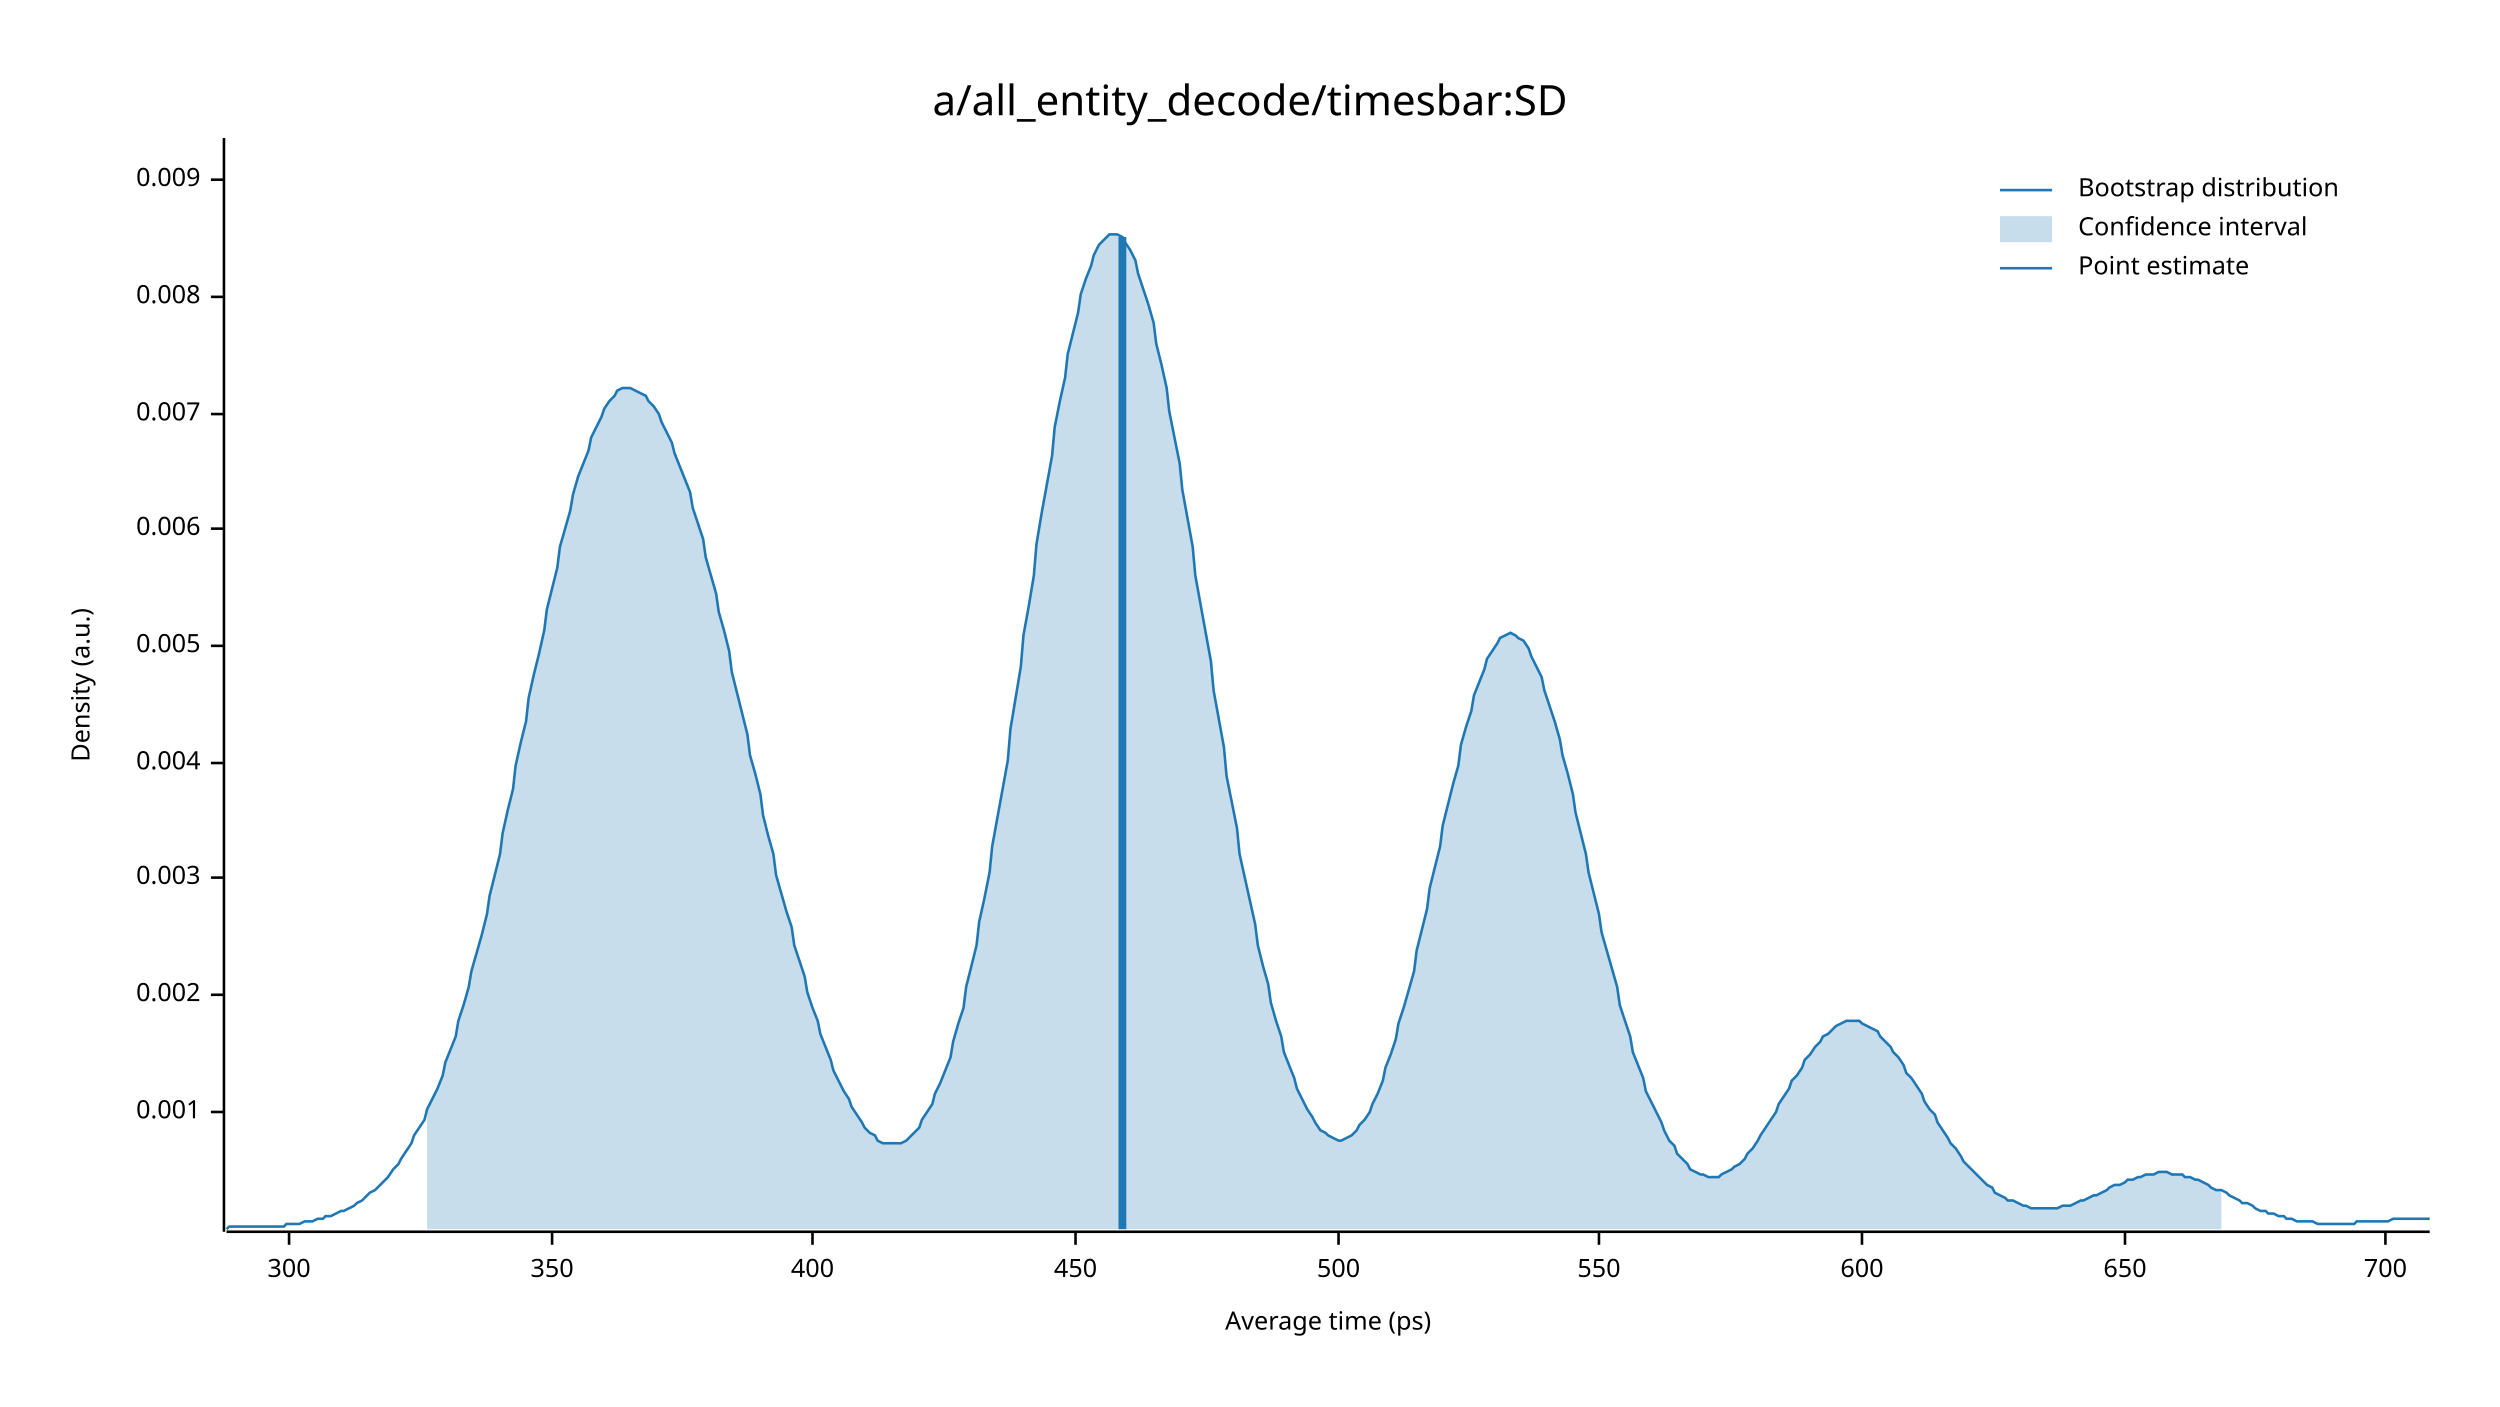
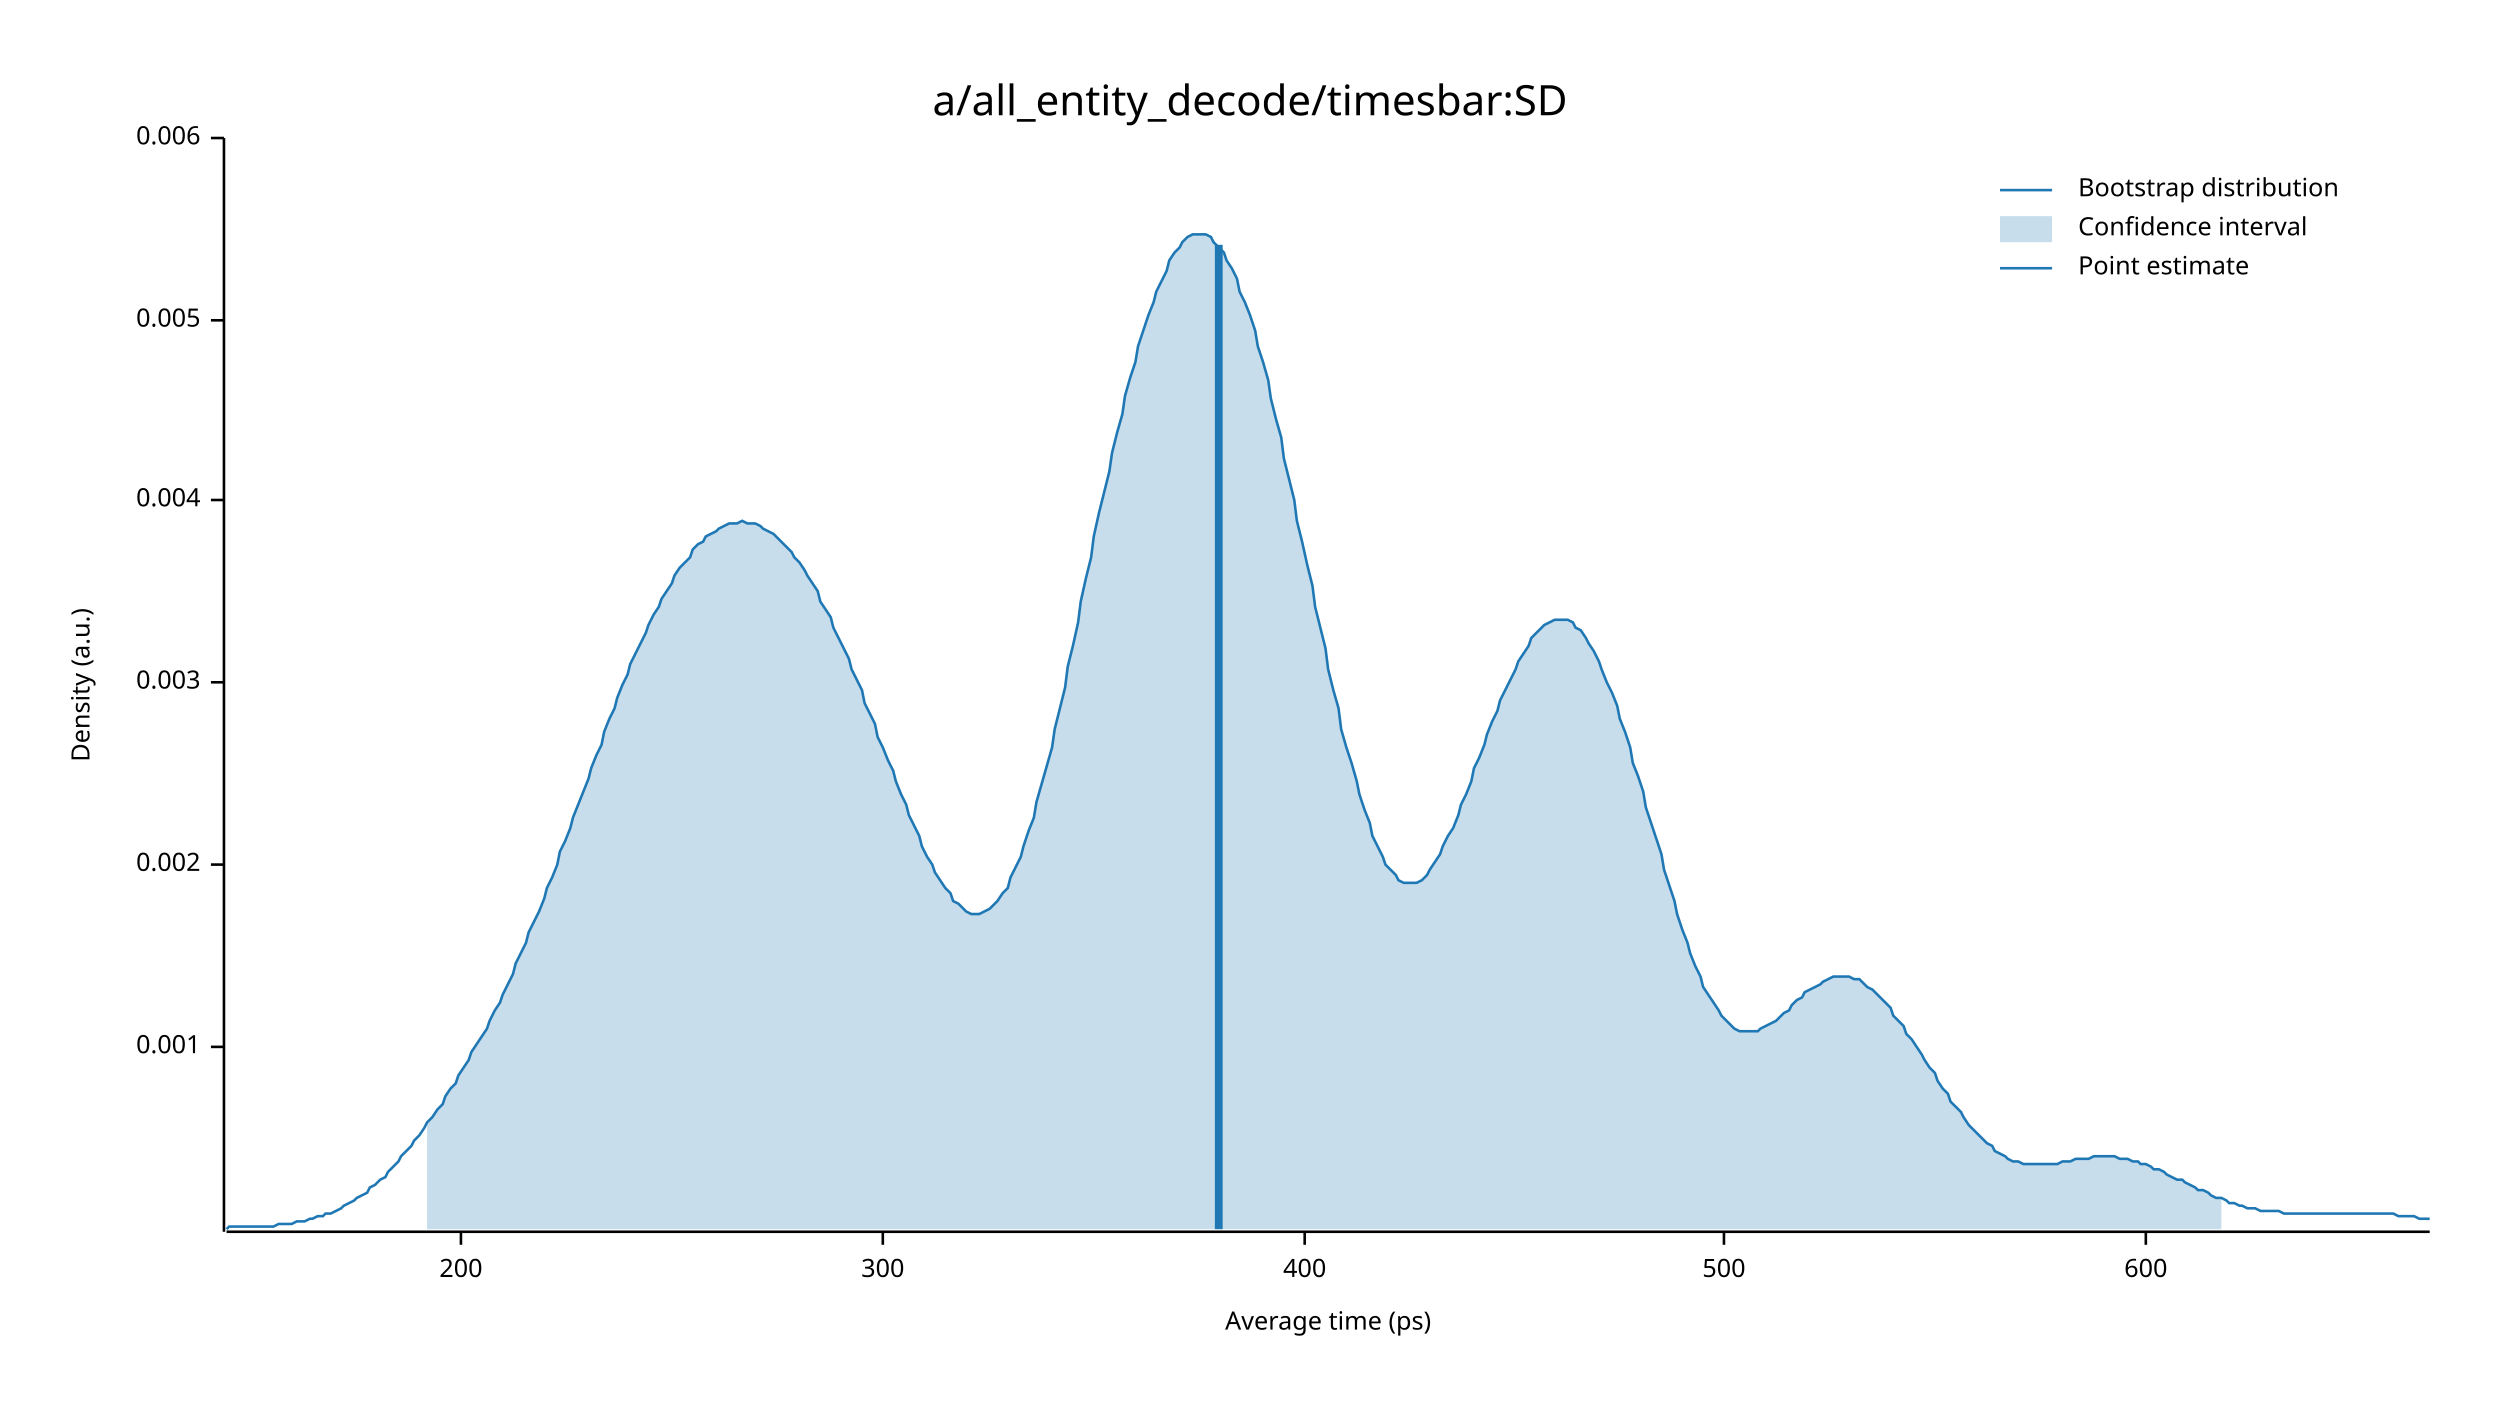
<svg xmlns="http://www.w3.org/2000/svg" width="960" height="540" viewBox="0 0 960 540">
  <text x="480" y="32" dy="0.76em" text-anchor="middle" font-family="sans-serif" font-size="16.129" opacity="1" fill="#000000">
a/all_entity_decode/timesbar:SD
</text>
  <text x="27" y="263" dy="0.76em" text-anchor="middle" font-family="sans-serif" font-size="9.677" opacity="1" fill="#000000" transform="rotate(270, 27, 263)">
Density (a.u.)
</text>
  <text x="510" y="513" dy="-0.5ex" text-anchor="middle" font-family="sans-serif" font-size="9.677" opacity="1" fill="#000000">
Average time (ps)
</text>
  <polyline fill="none" opacity="1" stroke="#000000" stroke-width="1" points="86,53 86,473 " />
-   <text x="77" y="427" dy="0.5ex" text-anchor="end" font-family="sans-serif" font-size="9.677" opacity="1" fill="#000000">
+   <text x="77" y="402" dy="0.5ex" text-anchor="end" font-family="sans-serif" font-size="9.677" opacity="1" fill="#000000">
0.001
</text>
-   <polyline fill="none" opacity="1" stroke="#000000" stroke-width="1" points="81,427 86,427 " />
-   <text x="77" y="382" dy="0.5ex" text-anchor="end" font-family="sans-serif" font-size="9.677" opacity="1" fill="#000000">
+   <polyline fill="none" opacity="1" stroke="#000000" stroke-width="1" points="81,402 86,402 " />
+   <text x="77" y="332" dy="0.5ex" text-anchor="end" font-family="sans-serif" font-size="9.677" opacity="1" fill="#000000">
0.002
</text>
-   <polyline fill="none" opacity="1" stroke="#000000" stroke-width="1" points="81,382 86,382 " />
-   <text x="77" y="337" dy="0.5ex" text-anchor="end" font-family="sans-serif" font-size="9.677" opacity="1" fill="#000000">
+   <polyline fill="none" opacity="1" stroke="#000000" stroke-width="1" points="81,332 86,332 " />
+   <text x="77" y="262" dy="0.5ex" text-anchor="end" font-family="sans-serif" font-size="9.677" opacity="1" fill="#000000">
0.003
</text>
-   <polyline fill="none" opacity="1" stroke="#000000" stroke-width="1" points="81,337 86,337 " />
-   <text x="77" y="293" dy="0.5ex" text-anchor="end" font-family="sans-serif" font-size="9.677" opacity="1" fill="#000000">
+   <polyline fill="none" opacity="1" stroke="#000000" stroke-width="1" points="81,262 86,262 " />
+   <text x="77" y="192" dy="0.5ex" text-anchor="end" font-family="sans-serif" font-size="9.677" opacity="1" fill="#000000">
0.004
</text>
-   <polyline fill="none" opacity="1" stroke="#000000" stroke-width="1" points="81,293 86,293 " />
-   <text x="77" y="248" dy="0.5ex" text-anchor="end" font-family="sans-serif" font-size="9.677" opacity="1" fill="#000000">
+   <polyline fill="none" opacity="1" stroke="#000000" stroke-width="1" points="81,192 86,192 " />
+   <text x="77" y="123" dy="0.5ex" text-anchor="end" font-family="sans-serif" font-size="9.677" opacity="1" fill="#000000">
0.005
</text>
-   <polyline fill="none" opacity="1" stroke="#000000" stroke-width="1" points="81,248 86,248 " />
-   <text x="77" y="203" dy="0.5ex" text-anchor="end" font-family="sans-serif" font-size="9.677" opacity="1" fill="#000000">
+   <polyline fill="none" opacity="1" stroke="#000000" stroke-width="1" points="81,123 86,123 " />
+   <text x="77" y="53" dy="0.5ex" text-anchor="end" font-family="sans-serif" font-size="9.677" opacity="1" fill="#000000">
0.006
</text>
-   <polyline fill="none" opacity="1" stroke="#000000" stroke-width="1" points="81,203 86,203 " />
-   <text x="77" y="159" dy="0.5ex" text-anchor="end" font-family="sans-serif" font-size="9.677" opacity="1" fill="#000000">
- 0.007
+   <polyline fill="none" opacity="1" stroke="#000000" stroke-width="1" points="81,53 86,53 " />
+   <polyline fill="none" opacity="1" stroke="#000000" stroke-width="1" points="87,473 933,473 " />
+   <text x="177" y="483" dy="0.76em" text-anchor="middle" font-family="sans-serif" font-size="9.677" opacity="1" fill="#000000">
+ 200
</text>
-   <polyline fill="none" opacity="1" stroke="#000000" stroke-width="1" points="81,159 86,159 " />
-   <text x="77" y="114" dy="0.5ex" text-anchor="end" font-family="sans-serif" font-size="9.677" opacity="1" fill="#000000">
- 0.008
- </text>
-   <polyline fill="none" opacity="1" stroke="#000000" stroke-width="1" points="81,114 86,114 " />
-   <text x="77" y="69" dy="0.5ex" text-anchor="end" font-family="sans-serif" font-size="9.677" opacity="1" fill="#000000">
- 0.009
- </text>
-   <polyline fill="none" opacity="1" stroke="#000000" stroke-width="1" points="81,69 86,69 " />
-   <polyline fill="none" opacity="1" stroke="#000000" stroke-width="1" points="87,473 933,473 " />
-   <text x="111" y="483" dy="0.76em" text-anchor="middle" font-family="sans-serif" font-size="9.677" opacity="1" fill="#000000">
+   <polyline fill="none" opacity="1" stroke="#000000" stroke-width="1" points="177,473 177,478 " />
+   <text x="339" y="483" dy="0.76em" text-anchor="middle" font-family="sans-serif" font-size="9.677" opacity="1" fill="#000000">
300
</text>
-   <polyline fill="none" opacity="1" stroke="#000000" stroke-width="1" points="111,473 111,478 " />
-   <text x="212" y="483" dy="0.76em" text-anchor="middle" font-family="sans-serif" font-size="9.677" opacity="1" fill="#000000">
- 350
- </text>
-   <polyline fill="none" opacity="1" stroke="#000000" stroke-width="1" points="212,473 212,478 " />
-   <text x="312" y="483" dy="0.76em" text-anchor="middle" font-family="sans-serif" font-size="9.677" opacity="1" fill="#000000">
+   <polyline fill="none" opacity="1" stroke="#000000" stroke-width="1" points="339,473 339,478 " />
+   <text x="501" y="483" dy="0.76em" text-anchor="middle" font-family="sans-serif" font-size="9.677" opacity="1" fill="#000000">
400
</text>
-   <polyline fill="none" opacity="1" stroke="#000000" stroke-width="1" points="312,473 312,478 " />
-   <text x="413" y="483" dy="0.76em" text-anchor="middle" font-family="sans-serif" font-size="9.677" opacity="1" fill="#000000">
- 450
- </text>
-   <polyline fill="none" opacity="1" stroke="#000000" stroke-width="1" points="413,473 413,478 " />
-   <text x="514" y="483" dy="0.76em" text-anchor="middle" font-family="sans-serif" font-size="9.677" opacity="1" fill="#000000">
+   <polyline fill="none" opacity="1" stroke="#000000" stroke-width="1" points="501,473 501,478 " />
+   <text x="662" y="483" dy="0.76em" text-anchor="middle" font-family="sans-serif" font-size="9.677" opacity="1" fill="#000000">
500
</text>
-   <polyline fill="none" opacity="1" stroke="#000000" stroke-width="1" points="514,473 514,478 " />
-   <text x="614" y="483" dy="0.76em" text-anchor="middle" font-family="sans-serif" font-size="9.677" opacity="1" fill="#000000">
- 550
- </text>
-   <polyline fill="none" opacity="1" stroke="#000000" stroke-width="1" points="614,473 614,478 " />
-   <text x="715" y="483" dy="0.76em" text-anchor="middle" font-family="sans-serif" font-size="9.677" opacity="1" fill="#000000">
+   <polyline fill="none" opacity="1" stroke="#000000" stroke-width="1" points="662,473 662,478 " />
+   <text x="824" y="483" dy="0.76em" text-anchor="middle" font-family="sans-serif" font-size="9.677" opacity="1" fill="#000000">
600
</text>
-   <polyline fill="none" opacity="1" stroke="#000000" stroke-width="1" points="715,473 715,478 " />
-   <text x="816" y="483" dy="0.76em" text-anchor="middle" font-family="sans-serif" font-size="9.677" opacity="1" fill="#000000">
- 650
- </text>
-   <polyline fill="none" opacity="1" stroke="#000000" stroke-width="1" points="816,473 816,478 " />
-   <text x="916" y="483" dy="0.76em" text-anchor="middle" font-family="sans-serif" font-size="9.677" opacity="1" fill="#000000">
- 700
- </text>
-   <polyline fill="none" opacity="1" stroke="#000000" stroke-width="1" points="916,473 916,478 " />
-   <polyline fill="none" opacity="1" stroke="#1F78B4" stroke-width="1" points="87,472 88,471 90,471 92,471 93,471 95,471 97,471 98,471 100,471 102,471 103,471 105,471 107,471 109,471 110,470 112,470 114,470 115,470 117,469 119,469 120,469 122,468 124,468 125,467 127,467 129,466 131,465 132,465 134,464 136,463 137,462 139,461 141,459 142,458 144,457 146,455 148,453 149,452 151,449 153,447 154,445 156,442 158,439 159,436 161,433 163,430 164,426 166,422 168,418 170,413 171,408 173,403 175,398 176,392 178,386 180,379 181,373 183,366 185,359 187,351 188,344 190,336 192,328 193,320 195,311 197,303 198,294 200,285 202,277 203,268 205,259 207,251 209,242 210,234 212,226 214,218 215,210 217,203 219,196 220,190 222,183 224,178 226,173 227,168 229,164 231,160 232,157 234,154 236,152 237,150 239,149 241,149 242,149 244,150 246,151 248,152 249,154 251,156 253,159 254,162 256,166 258,170 259,174 261,179 263,184 265,189 266,195 268,201 270,207 271,214 273,221 275,228 276,235 278,242 280,250 281,258 283,266 285,274 287,282 288,290 290,297 292,305 293,313 295,321 297,328 298,336 300,343 302,350 304,356 305,363 307,369 309,375 310,381 312,387 314,392 315,397 317,402 319,407 320,411 322,415 324,419 326,422 327,425 329,428 331,431 332,433 334,435 336,436 337,438 339,439 341,439 343,439 344,439 346,439 348,438 349,437 351,435 353,433 354,430 356,427 358,424 359,420 361,416 363,411 365,406 366,400 368,393 370,387 371,379 373,371 375,363 376,354 378,345 380,335 381,325 383,314 385,303 387,292 388,280 390,268 392,256 393,244 395,233 397,221 398,209 400,197 402,186 404,175 405,164 407,154 409,145 410,136 412,128 414,120 415,113 417,107 419,102 420,98 422,94 424,92 426,90 427,90 429,90 431,91 432,93 434,96 436,100 437,105 439,111 441,117 443,124 444,132 446,140 448,149 449,158 451,168 453,178 454,188 456,199 458,210 459,221 461,232 463,243 465,254 466,265 468,276 470,287 471,298 473,308 475,318 476,328 478,337 480,346 482,355 483,363 485,371 487,378 488,385 490,392 492,398 493,404 495,409 497,414 498,418 500,422 502,426 504,429 505,431 507,434 509,435 510,436 512,437 514,438 515,438 517,437 519,436 521,434 522,432 524,430 526,427 527,424 529,420 531,415 532,410 534,405 536,399 537,393 539,387 541,380 543,373 544,365 546,357 548,349 549,341 551,333 553,325 554,317 556,309 558,301 560,294 561,286 563,279 565,273 566,267 568,262 570,257 571,253 573,250 575,247 576,245 578,244 580,243 582,244 583,245 585,246 587,249 588,252 590,256 592,260 593,265 595,271 597,277 599,284 600,290 602,297 604,305 605,312 607,320 609,328 610,335 612,343 614,351 615,358 617,365 619,372 621,379 622,386 624,392 626,398 627,404 629,409 631,414 632,419 634,423 636,427 638,431 639,434 641,438 643,440 644,443 646,445 648,447 649,449 651,450 653,451 654,451 656,452 658,452 660,452 661,451 663,450 665,449 666,448 668,447 670,445 671,443 673,441 675,438 676,436 678,433 680,430 682,427 683,424 685,421 687,418 688,415 690,413 692,410 693,407 695,405 697,402 699,400 700,398 702,397 704,395 705,394 707,393 709,392 710,392 712,392 714,392 715,393 717,394 719,395 721,396 722,398 724,400 726,402 727,404 729,406 731,409 732,412 734,414 736,417 738,420 739,423 741,426 743,428 744,431 746,434 748,437 749,439 751,441 753,444 754,446 756,448 758,450 760,452 761,453 763,455 765,456 766,458 768,459 770,460 771,461 773,461 775,462 777,463 778,463 780,464 782,464 783,464 785,464 787,464 788,464 790,464 792,463 793,463 795,463 797,462 799,461 800,461 802,460 804,459 805,459 807,458 809,457 810,456 812,455 814,455 816,454 817,453 819,453 821,452 822,452 824,451 826,451 827,451 829,450 831,450 832,450 834,451 836,451 838,451 839,452 841,452 843,453 844,453 846,454 848,455 849,456 851,457 853,457 855,458 856,459 858,460 860,461 861,462 863,462 865,463 866,464 868,465 870,465 871,466 873,466 875,467 877,467 878,468 880,468 882,469 883,469 885,469 887,469 888,469 890,470 892,470 894,470 895,470 897,470 899,470 900,470 902,470 904,470 905,469 907,469 909,469 910,469 912,469 914,469 916,469 917,469 919,468 921,468 922,468 924,468 926,468 927,468 929,468 931,468 933,468 " />
-   <polygon opacity="0.25" fill="#1F78B4" points="164,426 166,422 168,418 170,413 171,408 173,403 175,398 176,392 178,386 180,379 181,373 183,366 185,359 187,351 188,344 190,336 192,328 193,320 195,311 197,303 198,294 200,285 202,277 203,268 205,259 207,251 209,242 210,234 212,226 214,218 215,210 217,203 219,196 220,190 222,183 224,178 226,173 227,168 229,164 231,160 232,157 234,154 236,152 237,150 239,149 241,149 242,149 244,150 246,151 248,152 249,154 251,156 253,159 254,162 256,166 258,170 259,174 261,179 263,184 265,189 266,195 268,201 270,207 271,214 273,221 275,228 276,235 278,242 280,250 281,258 283,266 285,274 287,282 288,290 290,297 292,305 293,313 295,321 297,328 298,336 300,343 302,350 304,356 305,363 307,369 309,375 310,381 312,387 314,392 315,397 317,402 319,407 320,411 322,415 324,419 326,422 327,425 329,428 331,431 332,433 334,435 336,436 337,438 339,439 341,439 343,439 344,439 346,439 348,438 349,437 351,435 353,433 354,430 356,427 358,424 359,420 361,416 363,411 365,406 366,400 368,393 370,387 371,379 373,371 375,363 376,354 378,345 380,335 381,325 383,314 385,303 387,292 388,280 390,268 392,256 393,244 395,233 397,221 398,209 400,197 402,186 404,175 405,164 407,154 409,145 410,136 412,128 414,120 415,113 417,107 419,102 420,98 422,94 424,92 426,90 427,90 429,90 431,91 432,93 434,96 436,100 437,105 439,111 441,117 443,124 444,132 446,140 448,149 449,158 451,168 453,178 454,188 456,199 458,210 459,221 461,232 463,243 465,254 466,265 468,276 470,287 471,298 473,308 475,318 476,328 478,337 480,346 482,355 483,363 485,371 487,378 488,385 490,392 492,398 493,404 495,409 497,414 498,418 500,422 502,426 504,429 505,431 507,434 509,435 510,436 512,437 514,438 515,438 517,437 519,436 521,434 522,432 524,430 526,427 527,424 529,420 531,415 532,410 534,405 536,399 537,393 539,387 541,380 543,373 544,365 546,357 548,349 549,341 551,333 553,325 554,317 556,309 558,301 560,294 561,286 563,279 565,273 566,267 568,262 570,257 571,253 573,250 575,247 576,245 578,244 580,243 582,244 583,245 585,246 587,249 588,252 590,256 592,260 593,265 595,271 597,277 599,284 600,290 602,297 604,305 605,312 607,320 609,328 610,335 612,343 614,351 615,358 617,365 619,372 621,379 622,386 624,392 626,398 627,404 629,409 631,414 632,419 634,423 636,427 638,431 639,434 641,438 643,440 644,443 646,445 648,447 649,449 651,450 653,451 654,451 656,452 658,452 660,452 661,451 663,450 665,449 666,448 668,447 670,445 671,443 673,441 675,438 676,436 678,433 680,430 682,427 683,424 685,421 687,418 688,415 690,413 692,410 693,407 695,405 697,402 699,400 700,398 702,397 704,395 705,394 707,393 709,392 710,392 712,392 714,392 715,393 717,394 719,395 721,396 722,398 724,400 726,402 727,404 729,406 731,409 732,412 734,414 736,417 738,420 739,423 741,426 743,428 744,431 746,434 748,437 749,439 751,441 753,444 754,446 756,448 758,450 760,452 761,453 763,455 765,456 766,458 768,459 770,460 771,461 773,461 775,462 777,463 778,463 780,464 782,464 783,464 785,464 787,464 788,464 790,464 792,463 793,463 795,463 797,462 799,461 800,461 802,460 804,459 805,459 807,458 809,457 810,456 812,455 814,455 816,454 817,453 819,453 821,452 822,452 824,451 826,451 827,451 829,450 831,450 832,450 834,451 836,451 838,451 839,452 841,452 843,453 844,453 846,454 848,455 849,456 851,457 853,457 853,472 164,472 " />
-   <polyline fill="none" opacity="1" stroke="#1F78B4" stroke-width="3" points="431,472 431,91 " />
+   <polyline fill="none" opacity="1" stroke="#000000" stroke-width="1" points="824,473 824,478 " />
+   <polyline fill="none" opacity="1" stroke="#1F78B4" stroke-width="1" points="87,472 88,471 90,471 92,471 93,471 95,471 97,471 98,471 100,471 102,471 103,471 105,471 107,470 109,470 110,470 112,470 114,469 115,469 117,469 119,468 120,468 122,467 124,467 125,466 127,466 129,465 131,464 132,463 134,462 136,461 137,460 139,459 141,458 142,456 144,455 146,453 148,452 149,450 151,448 153,446 154,444 156,442 158,440 159,438 161,436 163,433 164,431 166,429 168,426 170,424 171,421 173,418 175,416 176,413 178,410 180,407 181,404 183,401 185,398 187,395 188,392 190,388 192,385 193,382 195,378 197,374 198,370 200,366 202,362 203,358 205,354 207,350 209,345 210,341 212,337 214,332 215,327 217,323 219,318 220,314 222,309 224,304 226,299 227,295 229,290 231,286 232,281 234,276 236,272 237,268 239,263 241,259 242,255 244,251 246,247 248,243 249,240 251,236 253,233 254,230 256,227 258,224 259,221 261,218 263,216 265,214 266,211 268,209 270,208 271,206 273,205 275,204 276,203 278,202 280,201 281,201 283,201 285,200 287,201 288,201 290,201 292,202 293,203 295,204 297,205 298,206 300,208 302,210 304,212 305,214 307,216 309,219 310,221 312,224 314,227 315,231 317,234 319,237 320,241 322,245 324,249 326,253 327,257 329,261 331,265 332,270 334,274 336,278 337,283 339,287 341,292 343,296 344,300 346,305 348,309 349,313 351,317 353,321 354,325 356,329 358,332 359,335 361,338 363,341 365,343 366,346 368,347 370,349 371,350 373,351 375,351 376,351 378,350 380,349 381,348 383,346 385,343 387,341 388,337 390,333 392,329 393,325 395,319 397,314 398,308 400,301 402,294 404,287 405,280 407,272 409,264 410,256 412,248 414,239 415,231 417,222 419,214 420,206 422,197 424,189 426,181 427,174 429,166 431,159 432,152 434,145 436,139 437,133 439,127 441,121 443,116 444,112 446,108 448,104 449,100 451,97 453,95 454,93 456,91 458,90 459,90 461,90 463,90 465,91 466,93 468,95 470,97 471,100 473,103 475,107 476,112 478,116 480,121 482,127 483,133 485,139 487,146 488,153 490,161 492,168 493,176 495,184 497,192 498,200 500,208 502,217 504,225 505,233 507,241 509,249 510,257 512,265 514,272 515,280 517,287 519,293 521,300 522,305 524,311 526,316 527,321 529,325 531,329 532,332 534,334 536,336 537,338 539,339 541,339 543,339 544,339 546,338 548,336 549,334 551,331 553,328 554,325 556,321 558,318 560,313 561,309 563,305 565,300 566,295 568,291 570,286 571,282 573,277 575,273 576,269 578,265 580,261 582,257 583,254 585,251 587,248 588,245 590,243 592,241 593,240 595,239 597,238 599,238 600,238 602,238 604,239 605,241 607,242 609,245 610,247 612,250 614,254 615,257 617,262 619,266 621,271 622,276 624,281 626,287 627,293 629,298 631,304 632,310 634,316 636,322 638,328 639,334 641,340 643,346 644,351 646,357 648,362 649,366 651,371 653,375 654,379 656,382 658,385 660,388 661,390 663,392 665,394 666,395 668,396 670,396 671,396 673,396 675,396 676,395 678,394 680,393 682,392 683,391 685,389 687,388 688,386 690,384 692,383 693,381 695,380 697,379 699,378 700,377 702,376 704,375 705,375 707,375 709,375 710,375 712,376 714,376 715,377 717,379 719,380 721,382 722,383 724,385 726,387 727,390 729,392 731,394 732,397 734,399 736,402 738,405 739,407 741,410 743,412 744,415 746,418 748,420 749,423 751,425 753,427 754,429 756,432 758,434 760,436 761,437 763,439 765,440 766,442 768,443 770,444 771,445 773,446 775,446 777,447 778,447 780,447 782,447 783,447 785,447 787,447 788,447 790,447 792,446 793,446 795,446 797,445 799,445 800,445 802,445 804,444 805,444 807,444 809,444 810,444 812,444 814,445 816,445 817,445 819,446 821,446 822,447 824,447 826,448 827,449 829,449 831,450 832,451 834,452 836,453 838,453 839,454 841,455 843,456 844,457 846,457 848,458 849,459 851,460 853,460 855,461 856,462 858,462 860,463 861,463 863,464 865,464 866,464 868,465 870,465 871,465 873,465 875,465 877,466 878,466 880,466 882,466 883,466 885,466 887,466 888,466 890,466 892,466 894,466 895,466 897,466 899,466 900,466 902,466 904,466 905,466 907,466 909,466 910,466 912,466 914,466 916,466 917,466 919,466 921,467 922,467 924,467 926,467 927,467 929,468 931,468 933,468 " />
+   <polygon opacity="0.25" fill="#1F78B4" points="164,431 166,429 168,426 170,424 171,421 173,418 175,416 176,413 178,410 180,407 181,404 183,401 185,398 187,395 188,392 190,388 192,385 193,382 195,378 197,374 198,370 200,366 202,362 203,358 205,354 207,350 209,345 210,341 212,337 214,332 215,327 217,323 219,318 220,314 222,309 224,304 226,299 227,295 229,290 231,286 232,281 234,276 236,272 237,268 239,263 241,259 242,255 244,251 246,247 248,243 249,240 251,236 253,233 254,230 256,227 258,224 259,221 261,218 263,216 265,214 266,211 268,209 270,208 271,206 273,205 275,204 276,203 278,202 280,201 281,201 283,201 285,200 287,201 288,201 290,201 292,202 293,203 295,204 297,205 298,206 300,208 302,210 304,212 305,214 307,216 309,219 310,221 312,224 314,227 315,231 317,234 319,237 320,241 322,245 324,249 326,253 327,257 329,261 331,265 332,270 334,274 336,278 337,283 339,287 341,292 343,296 344,300 346,305 348,309 349,313 351,317 353,321 354,325 356,329 358,332 359,335 361,338 363,341 365,343 366,346 368,347 370,349 371,350 373,351 375,351 376,351 378,350 380,349 381,348 383,346 385,343 387,341 388,337 390,333 392,329 393,325 395,319 397,314 398,308 400,301 402,294 404,287 405,280 407,272 409,264 410,256 412,248 414,239 415,231 417,222 419,214 420,206 422,197 424,189 426,181 427,174 429,166 431,159 432,152 434,145 436,139 437,133 439,127 441,121 443,116 444,112 446,108 448,104 449,100 451,97 453,95 454,93 456,91 458,90 459,90 461,90 463,90 465,91 466,93 468,95 470,97 471,100 473,103 475,107 476,112 478,116 480,121 482,127 483,133 485,139 487,146 488,153 490,161 492,168 493,176 495,184 497,192 498,200 500,208 502,217 504,225 505,233 507,241 509,249 510,257 512,265 514,272 515,280 517,287 519,293 521,300 522,305 524,311 526,316 527,321 529,325 531,329 532,332 534,334 536,336 537,338 539,339 541,339 543,339 544,339 546,338 548,336 549,334 551,331 553,328 554,325 556,321 558,318 560,313 561,309 563,305 565,300 566,295 568,291 570,286 571,282 573,277 575,273 576,269 578,265 580,261 582,257 583,254 585,251 587,248 588,245 590,243 592,241 593,240 595,239 597,238 599,238 600,238 602,238 604,239 605,241 607,242 609,245 610,247 612,250 614,254 615,257 617,262 619,266 621,271 622,276 624,281 626,287 627,293 629,298 631,304 632,310 634,316 636,322 638,328 639,334 641,340 643,346 644,351 646,357 648,362 649,366 651,371 653,375 654,379 656,382 658,385 660,388 661,390 663,392 665,394 666,395 668,396 670,396 671,396 673,396 675,396 676,395 678,394 680,393 682,392 683,391 685,389 687,388 688,386 690,384 692,383 693,381 695,380 697,379 699,378 700,377 702,376 704,375 705,375 707,375 709,375 710,375 712,376 714,376 715,377 717,379 719,380 721,382 722,383 724,385 726,387 727,390 729,392 731,394 732,397 734,399 736,402 738,405 739,407 741,410 743,412 744,415 746,418 748,420 749,423 751,425 753,427 754,429 756,432 758,434 760,436 761,437 763,439 765,440 766,442 768,443 770,444 771,445 773,446 775,446 777,447 778,447 780,447 782,447 783,447 785,447 787,447 788,447 790,447 792,446 793,446 795,446 797,445 799,445 800,445 802,445 804,444 805,444 807,444 809,444 810,444 812,444 814,445 816,445 817,445 819,446 821,446 822,447 824,447 826,448 827,449 829,449 831,450 832,451 834,452 836,453 838,453 839,454 841,455 843,456 844,457 846,457 848,458 849,459 851,460 853,460 853,472 164,472 " />
+   <polyline fill="none" opacity="1" stroke="#1F78B4" stroke-width="3" points="468,472 468,94 " />
  <text x="798" y="68" dy="0.76em" text-anchor="start" font-family="sans-serif" font-size="9.677" opacity="1" fill="#000000">
Bootstrap distribution
</text>
  <text x="798" y="83" dy="0.76em" text-anchor="start" font-family="sans-serif" font-size="9.677" opacity="1" fill="#000000">
Confidence interval
</text>
  <text x="798" y="98" dy="0.76em" text-anchor="start" font-family="sans-serif" font-size="9.677" opacity="1" fill="#000000">
Point estimate
</text>
  <polyline fill="none" opacity="1" stroke="#1F78B4" stroke-width="1" points="768,73 788,73 " />
  <rect x="768" y="83" width="20" height="10" opacity="0.25" fill="#1F78B4" stroke="none" />
  <polyline fill="none" opacity="1" stroke="#1F78B4" stroke-width="1" points="768,103 788,103 " />
</svg>
